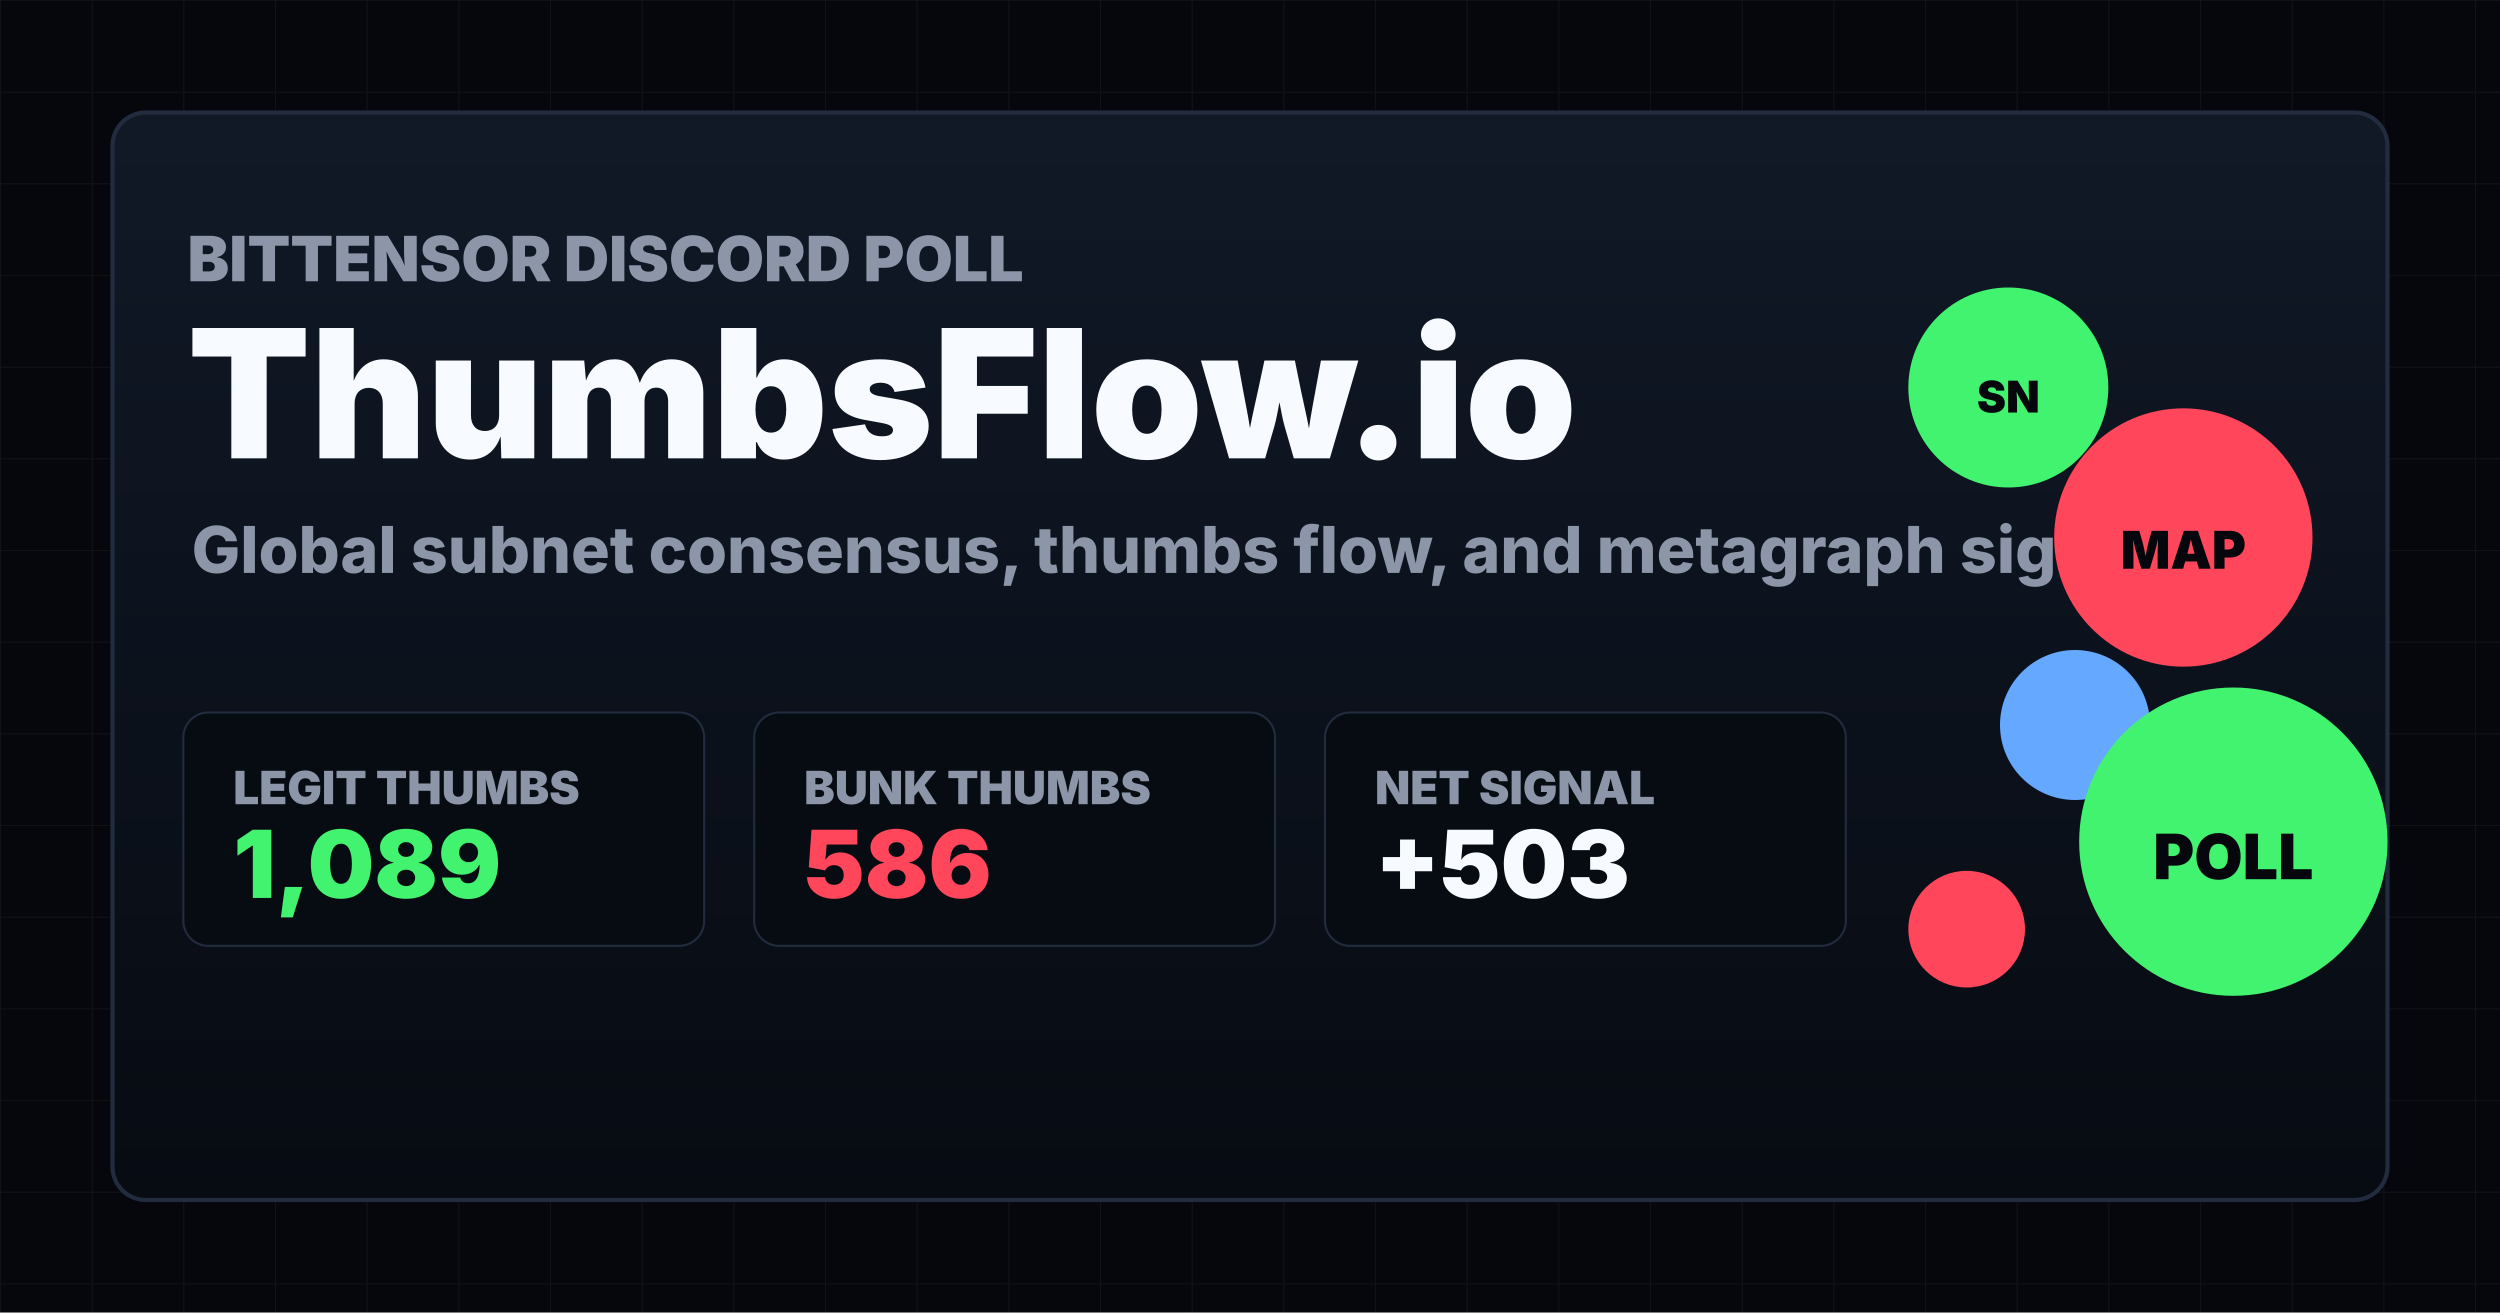
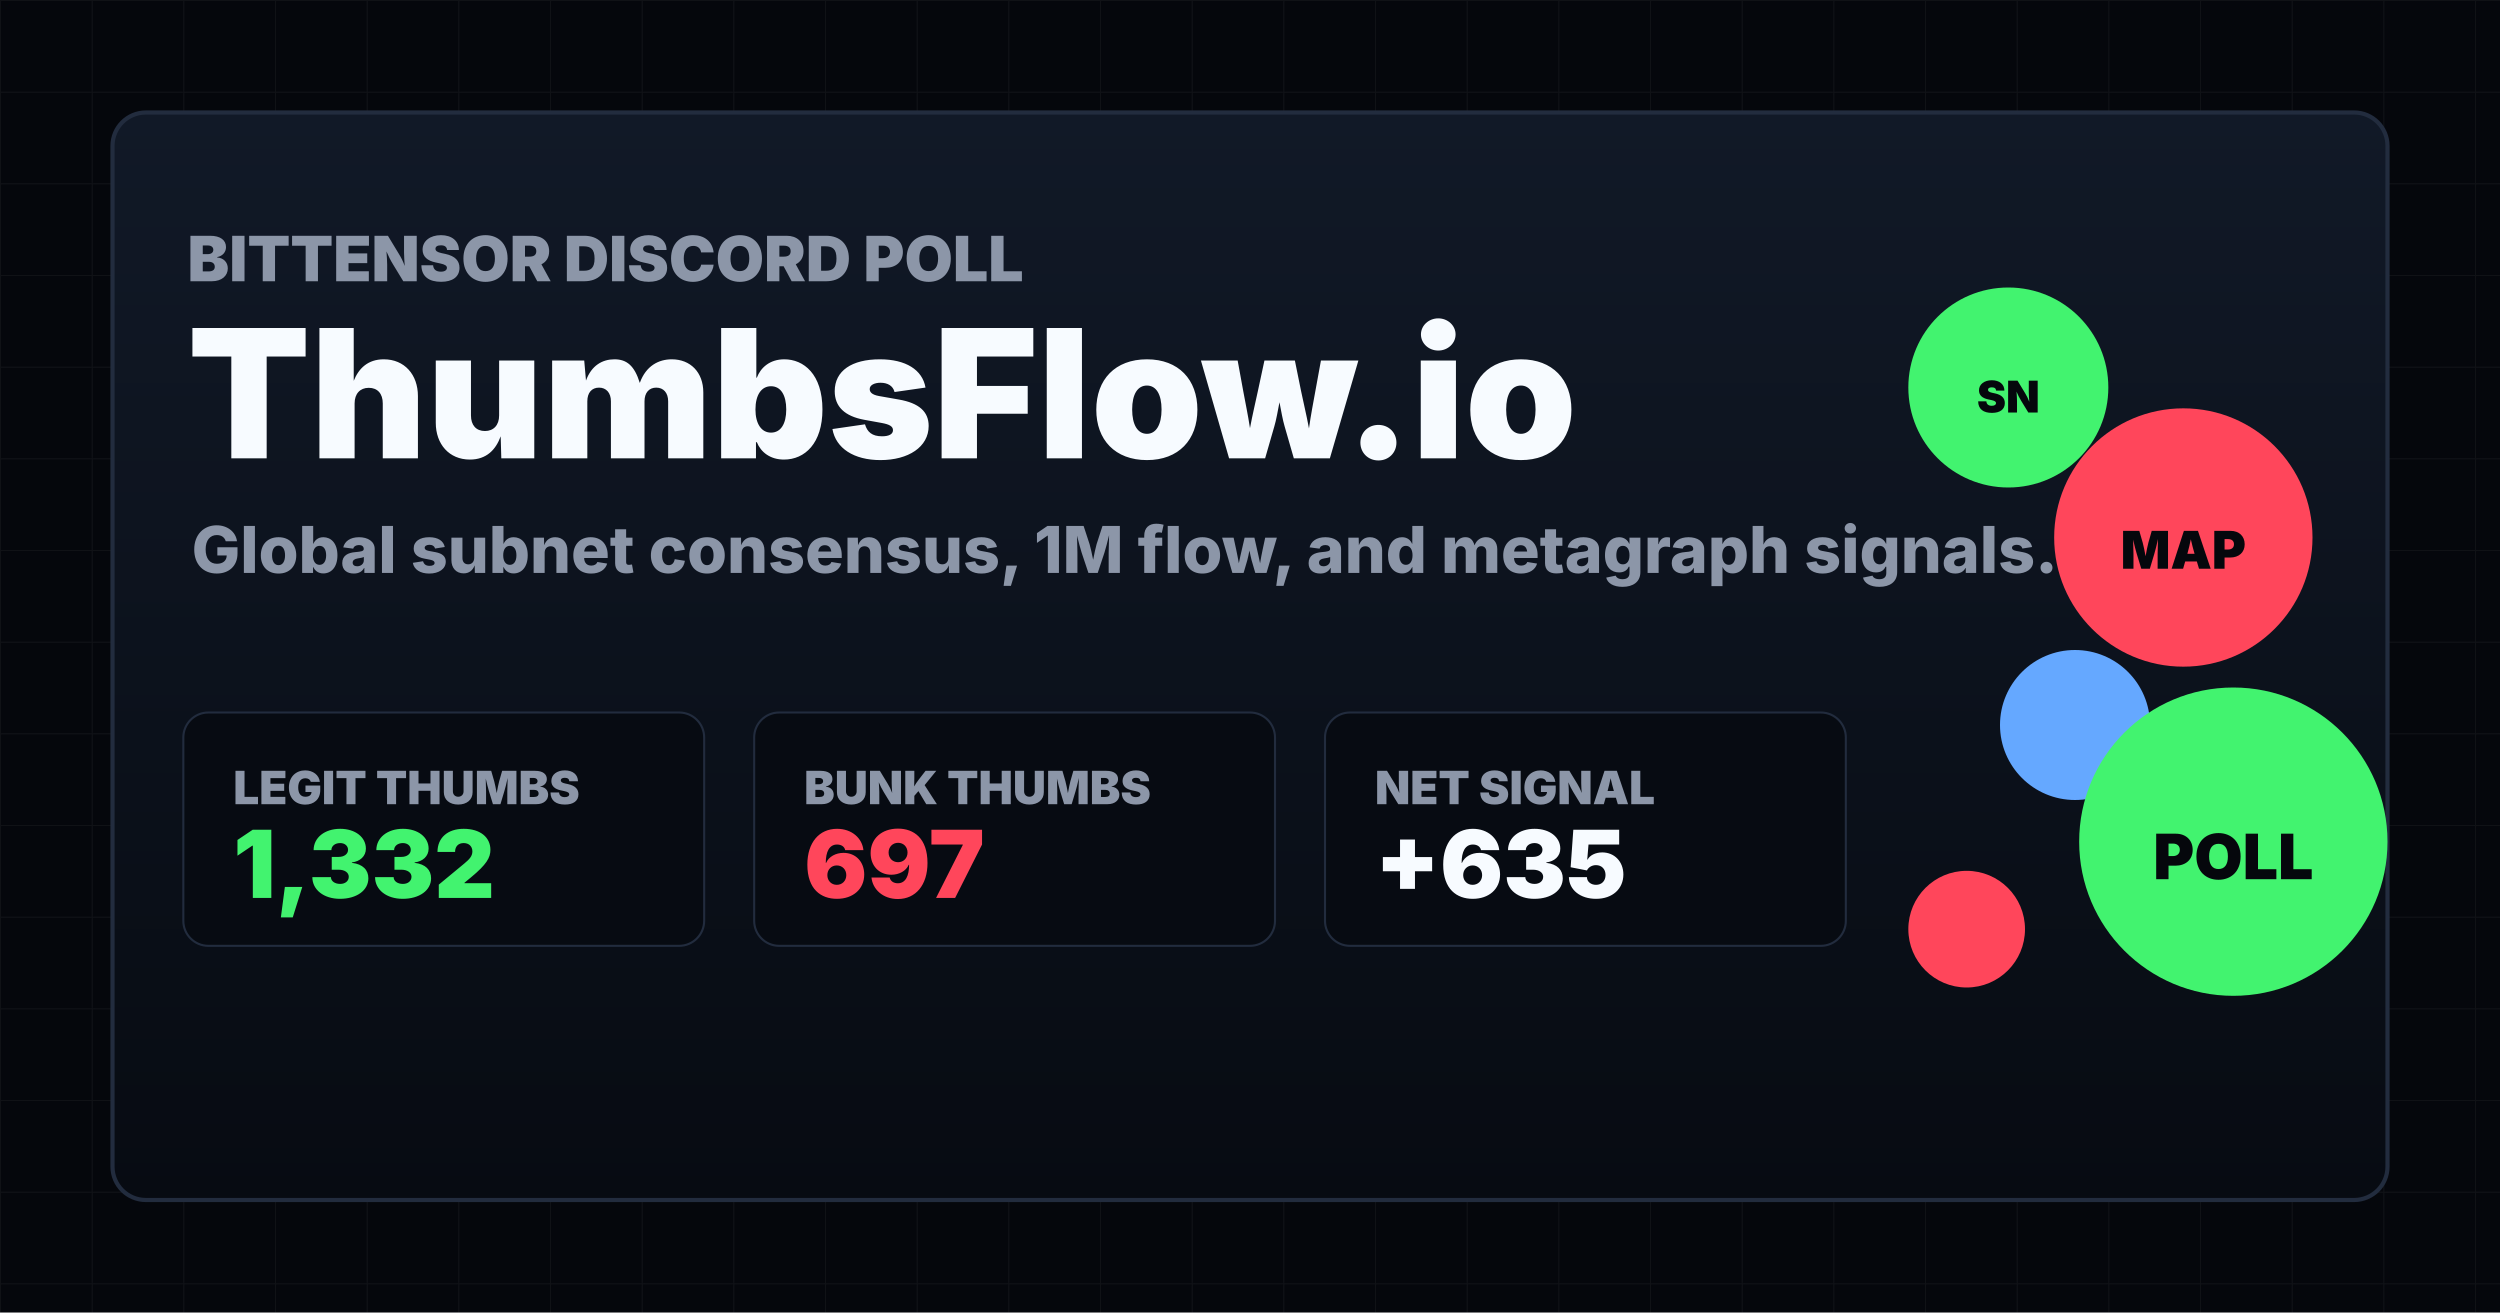
<svg xmlns="http://www.w3.org/2000/svg" viewBox="0 0 1200 630" role="img" aria-label="ThumbsFlow.io dashboard preview">
  <defs>
    <linearGradient id="panel" x1="0" x2="0" y1="0" y2="1">
      <stop offset="0" stop-color="#111927" />
      <stop offset="1" stop-color="#070b12" />
    </linearGradient>
    <pattern id="grid" width="44" height="44" patternUnits="userSpaceOnUse">
      <path d="M44 0H0V44" fill="none" stroke="#ffffff" stroke-opacity=".045" />
    </pattern>
  </defs>
  <rect width="1200" height="630" fill="#05070c" />
  <rect width="1200" height="630" fill="url(#grid)" />
  <rect x="54" y="54" width="1092" height="522" rx="16" fill="url(#panel)" stroke="#222c3e" stroke-width="2" />
  <text x="90" y="135" font-family="Inter, Arial, sans-serif" font-size="30" font-weight="900" fill="#8c96a8">BITTENSOR DISCORD POLL</text>
  <text x="90" y="220" font-family="Inter, Arial, sans-serif" font-size="86" font-weight="950" fill="#f7fbff">ThumbsFlow.io</text>
-   <text x="92" y="275" font-family="Inter, Arial, sans-serif" font-size="31" font-weight="800" fill="#8c96a8">Global subnet consensus, thumbs flow, and metagraph signals.</text>
+   <text x="92" y="275" font-family="Inter, Arial, sans-serif" font-size="31" font-weight="800" fill="#8c96a8">Global subnet consensus, 1M flow, and metagraph signals.</text>
  <g transform="translate(88 342)">
    <rect width="250" height="112" rx="12" fill="#070b12" stroke="#222c3e" />
    <text x="24" y="44" font-family="Inter, Arial, sans-serif" font-size="22" font-weight="900" fill="#8c96a8">LEGIT THUMBS</text>
-     <text x="24" y="89" font-family="Inter, Arial, sans-serif" font-size="45" font-weight="950" fill="#42f36f">1,089</text>
+     <text x="24" y="89" font-family="Inter, Arial, sans-serif" font-size="45" font-weight="950" fill="#42f36f">1,332</text>
  </g>
  <g transform="translate(362 342)">
    <rect width="250" height="112" rx="12" fill="#070b12" stroke="#222c3e" />
    <text x="24" y="44" font-family="Inter, Arial, sans-serif" font-size="22" font-weight="900" fill="#8c96a8">BUNK THUMBS</text>
-     <text x="24" y="89" font-family="Inter, Arial, sans-serif" font-size="45" font-weight="950" fill="#ff465b">586</text>
+     <text x="24" y="89" font-family="Inter, Arial, sans-serif" font-size="45" font-weight="950" fill="#ff465b">697</text>
  </g>
  <g transform="translate(636 342)">
    <rect width="250" height="112" rx="12" fill="#070b12" stroke="#222c3e" />
    <text x="24" y="44" font-family="Inter, Arial, sans-serif" font-size="22" font-weight="900" fill="#8c96a8">NET SIGNAL</text>
-     <text x="24" y="89" font-family="Inter, Arial, sans-serif" font-size="45" font-weight="950" fill="#f7fbff">+503</text>
+     <text x="24" y="89" font-family="Inter, Arial, sans-serif" font-size="45" font-weight="950" fill="#f7fbff">+635</text>
  </g>
  <g transform="translate(916 122)">
    <circle cx="48" cy="64" r="48" fill="#42f36f" />
    <circle cx="132" cy="136" r="62" fill="#ff465b" />
    <circle cx="80" cy="226" r="36" fill="#65a8ff" />
    <circle cx="156" cy="282" r="74" fill="#42f36f" />
    <circle cx="28" cy="324" r="28" fill="#ff465b" />
    <text x="48" y="76" text-anchor="middle" font-family="Inter, Arial, sans-serif" font-size="21" font-weight="950" fill="#05070c">SN</text>
    <text x="132" y="151" text-anchor="middle" font-family="Inter, Arial, sans-serif" font-size="25" font-weight="950" fill="#05070c">MAP</text>
    <text x="156" y="300" text-anchor="middle" font-family="Inter, Arial, sans-serif" font-size="30" font-weight="950" fill="#05070c">POLL</text>
  </g>
</svg>
